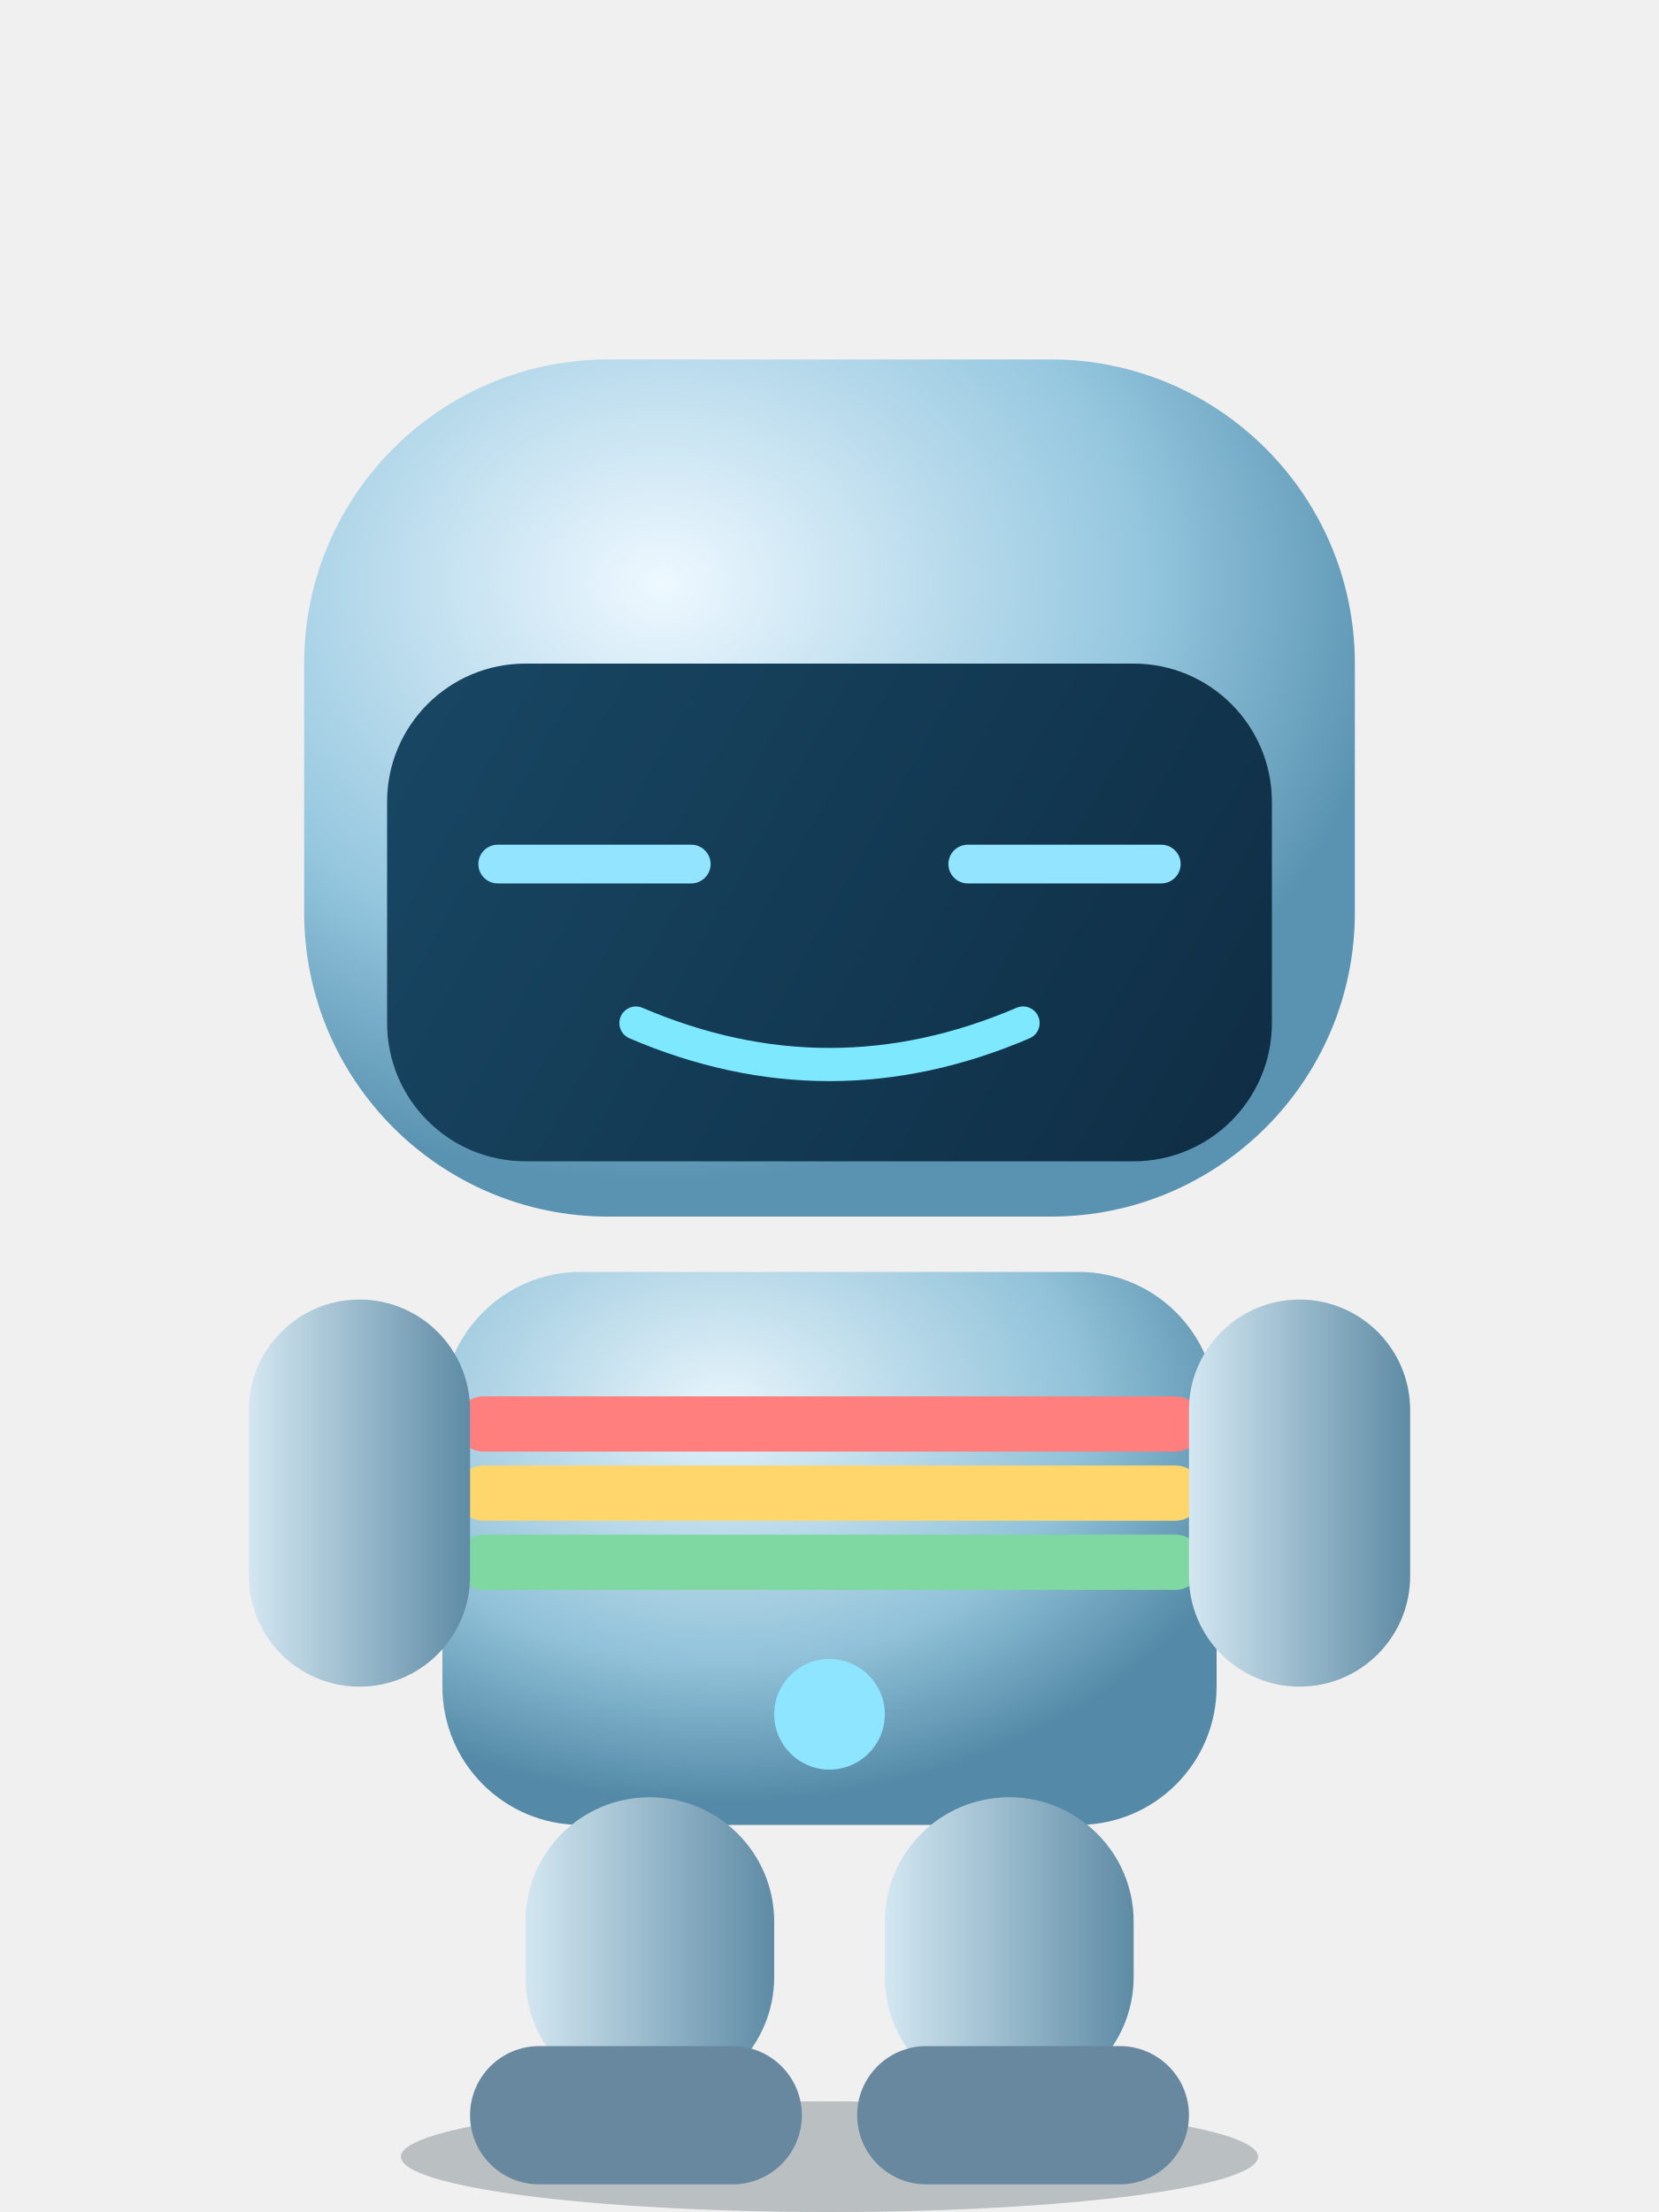
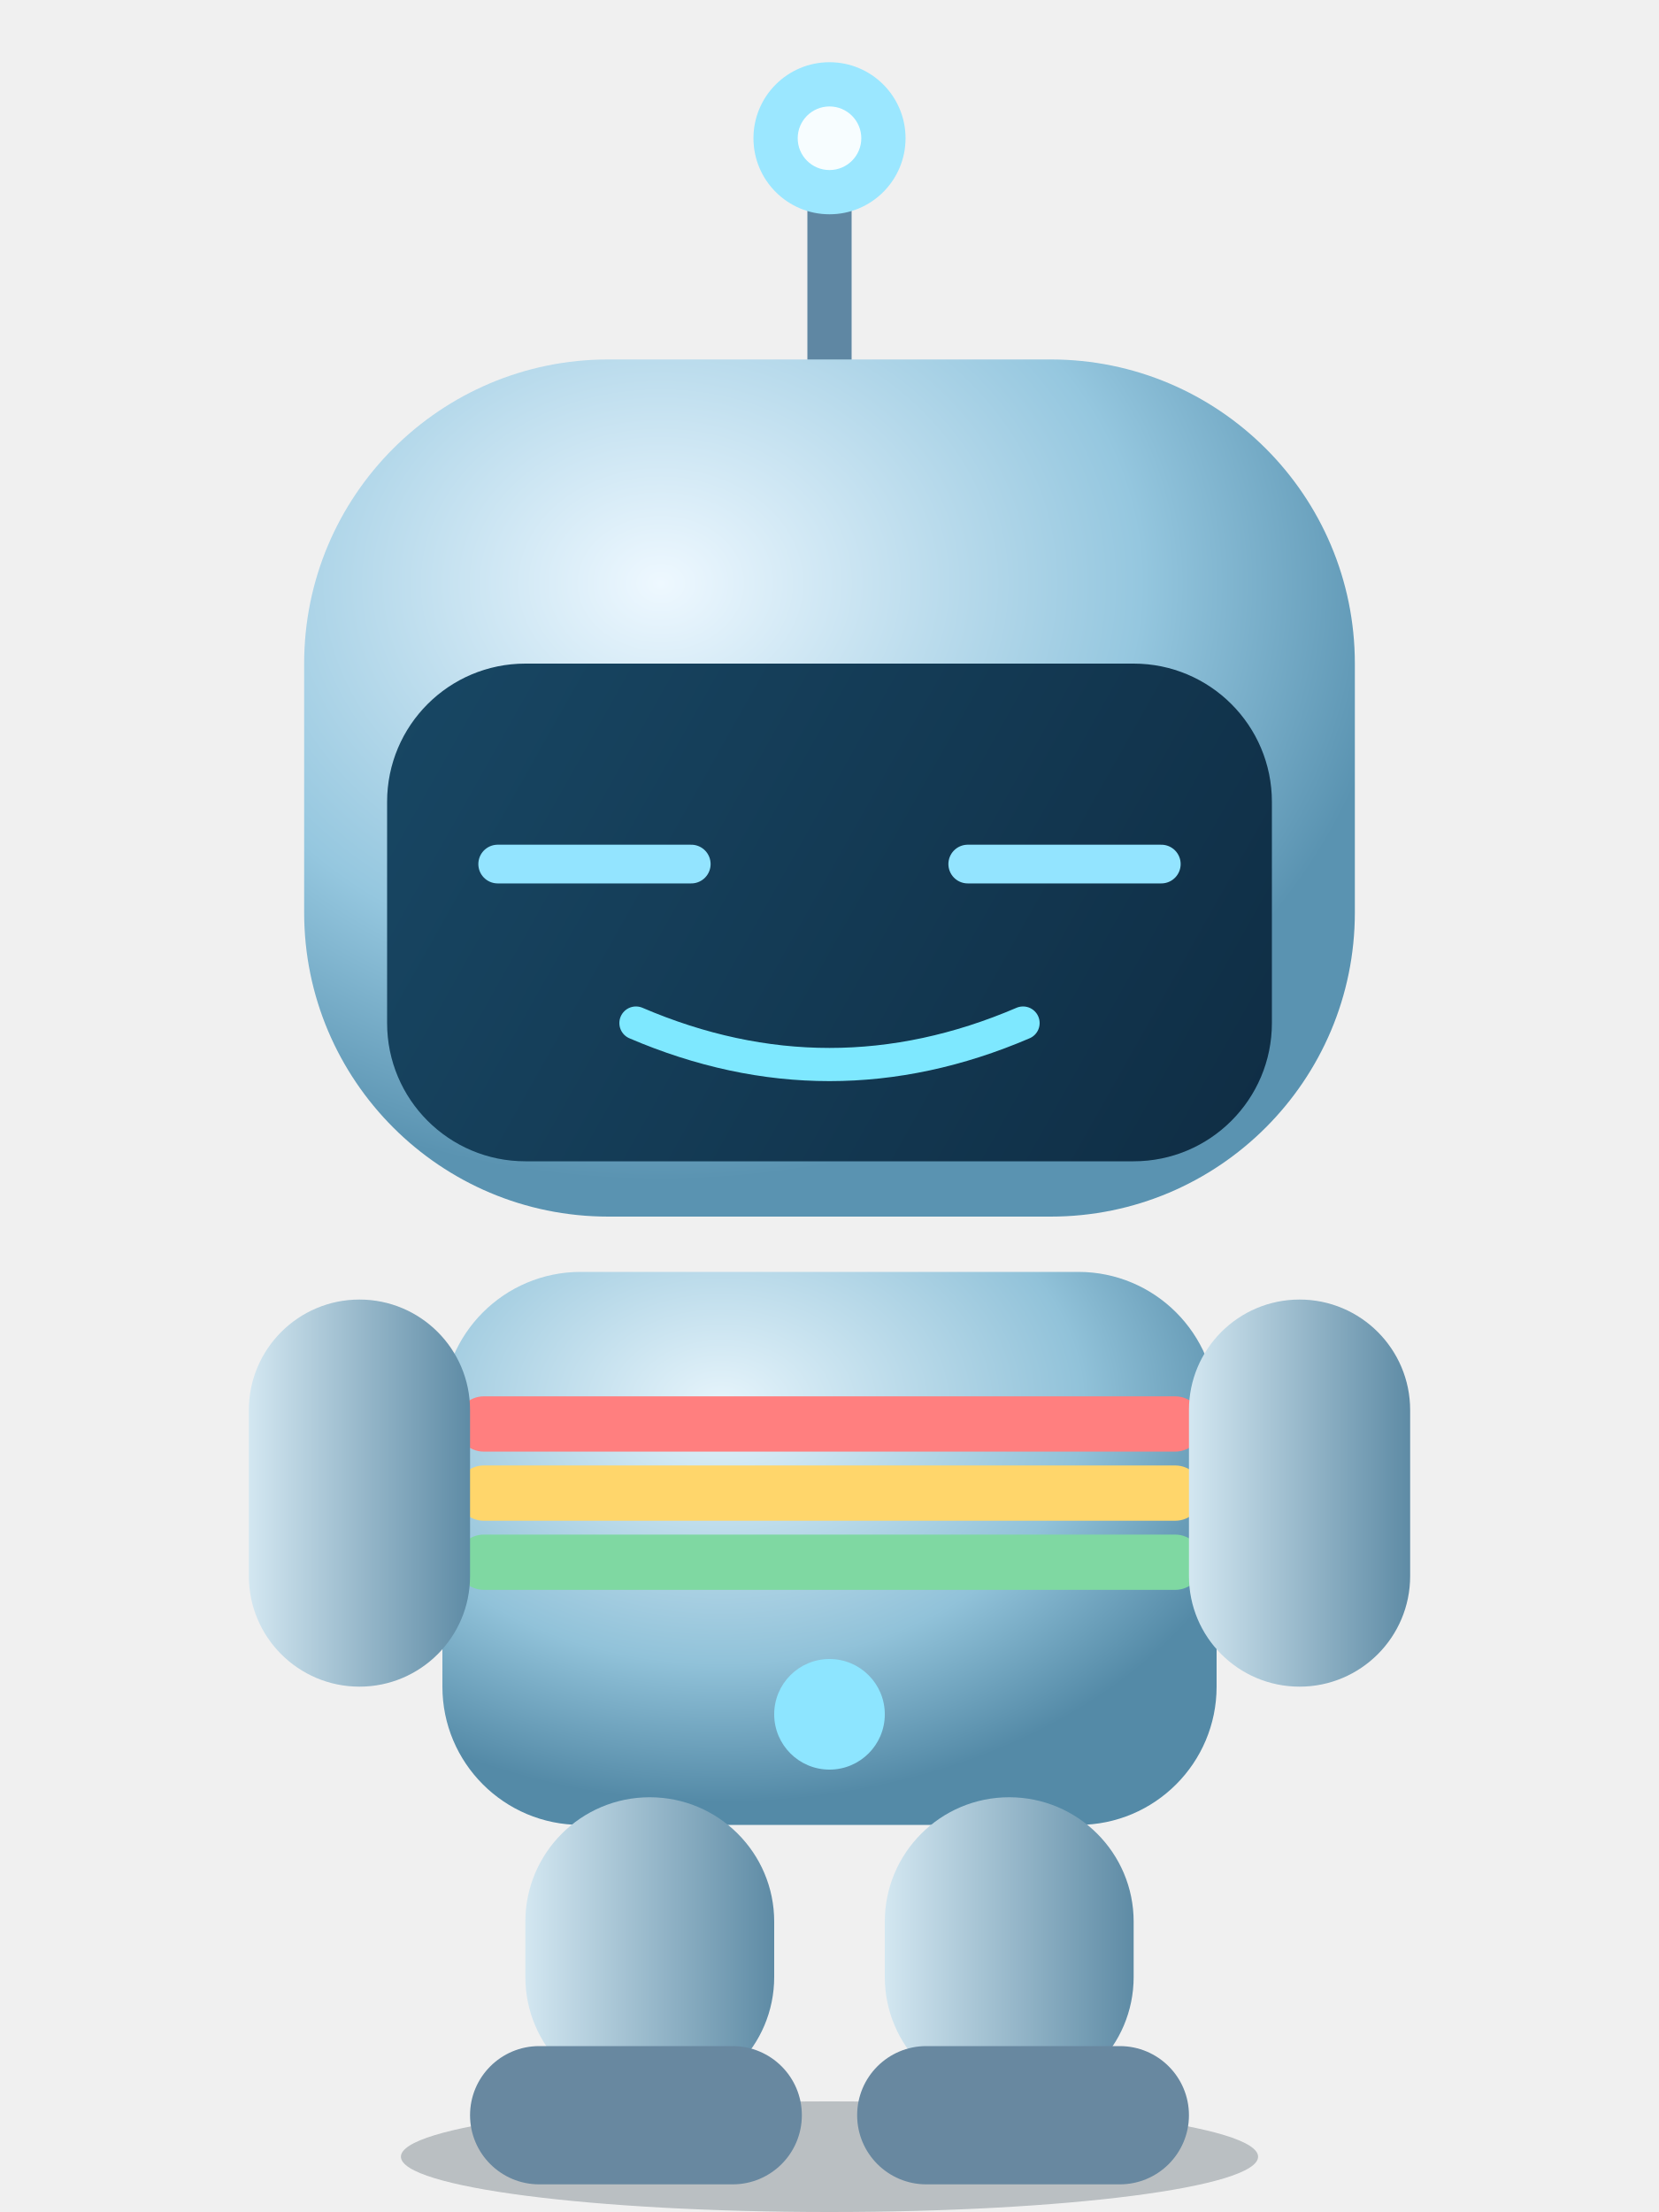
<svg xmlns="http://www.w3.org/2000/svg" width="120" height="160" viewBox="0 0 120 160" fill="none">
  <defs>
    <radialGradient id="head" cx="34%" cy="26%" r="70%">
      <stop offset="0%" stop-color="#eef8ff" />
      <stop offset="65%" stop-color="#95c7df" />
      <stop offset="100%" stop-color="#5a93b1" />
    </radialGradient>
    <radialGradient id="body" cx="36%" cy="24%" r="72%">
      <stop offset="0%" stop-color="#e6f4fb" />
      <stop offset="65%" stop-color="#91c2d9" />
      <stop offset="100%" stop-color="#548aa7" />
    </radialGradient>
    <linearGradient id="visor" x1="28" y1="48" x2="92" y2="84" gradientUnits="userSpaceOnUse">
      <stop offset="0%" stop-color="#184764" />
      <stop offset="100%" stop-color="#0f2d44" />
    </linearGradient>
    <linearGradient id="limb" x1="0" y1="0" x2="1" y2="0">
      <stop offset="0%" stop-color="#d3e7f1" />
      <stop offset="100%" stop-color="#5e8ba5" />
    </linearGradient>
  </defs>
  <ellipse cx="60" cy="156" rx="31" ry="4" fill="#102331" fill-opacity="0.24" />
  <g>
+     <path d="M60 26 L60 12" stroke="#5f87a3" stroke-width="3.2" stroke-linecap="round" />
+     <circle cx="60" cy="10" r="5.5" fill="#9be7ff" />
+     <circle cx="60" cy="10" r="2.3" fill="#ffffff" fill-opacity="0.92" />
    <rect x="22" y="26" width="76" height="62" rx="22" fill="url(#head)" />
    <rect x="28" y="48" width="64" height="36" rx="10" fill="url(#visor)" />
    <path d="M36 62.5 L50 62.5" stroke="#93e4ff" stroke-width="2.8" stroke-linecap="round" />
    <path d="M70 62.5 L84 62.5" stroke="#93e4ff" stroke-width="2.8" stroke-linecap="round" />
    <path d="M46 74 Q60 80 74 74" stroke="#7ee8ff" stroke-width="2.4" stroke-linecap="round" />
    <rect x="32" y="92" width="56" height="40" rx="10" fill="url(#body)" />
    <rect x="33" y="101" width="54" height="4" rx="2" fill="#ff7f7f" />
    <rect x="33" y="106" width="54" height="4" rx="2" fill="#ffd66b" />
    <rect x="33" y="111" width="54" height="4" rx="2" fill="#7fd8a2" />
    <circle cx="60" cy="124" r="4" fill="#8de5ff" />
    <rect x="18" y="94" width="16" height="28" rx="8" fill="url(#limb)" />
    <rect x="86" y="94" width="16" height="28" rx="8" fill="url(#limb)" />
    <rect x="38" y="130" width="18" height="22" rx="9" fill="url(#limb)" />
    <rect x="64" y="130" width="18" height="22" rx="9" fill="url(#limb)" />
    <rect x="34" y="148" width="24" height="10" rx="5" fill="#6888a0" />
    <rect x="62" y="148" width="24" height="10" rx="5" fill="#6888a0" />
  </g>
</svg>
